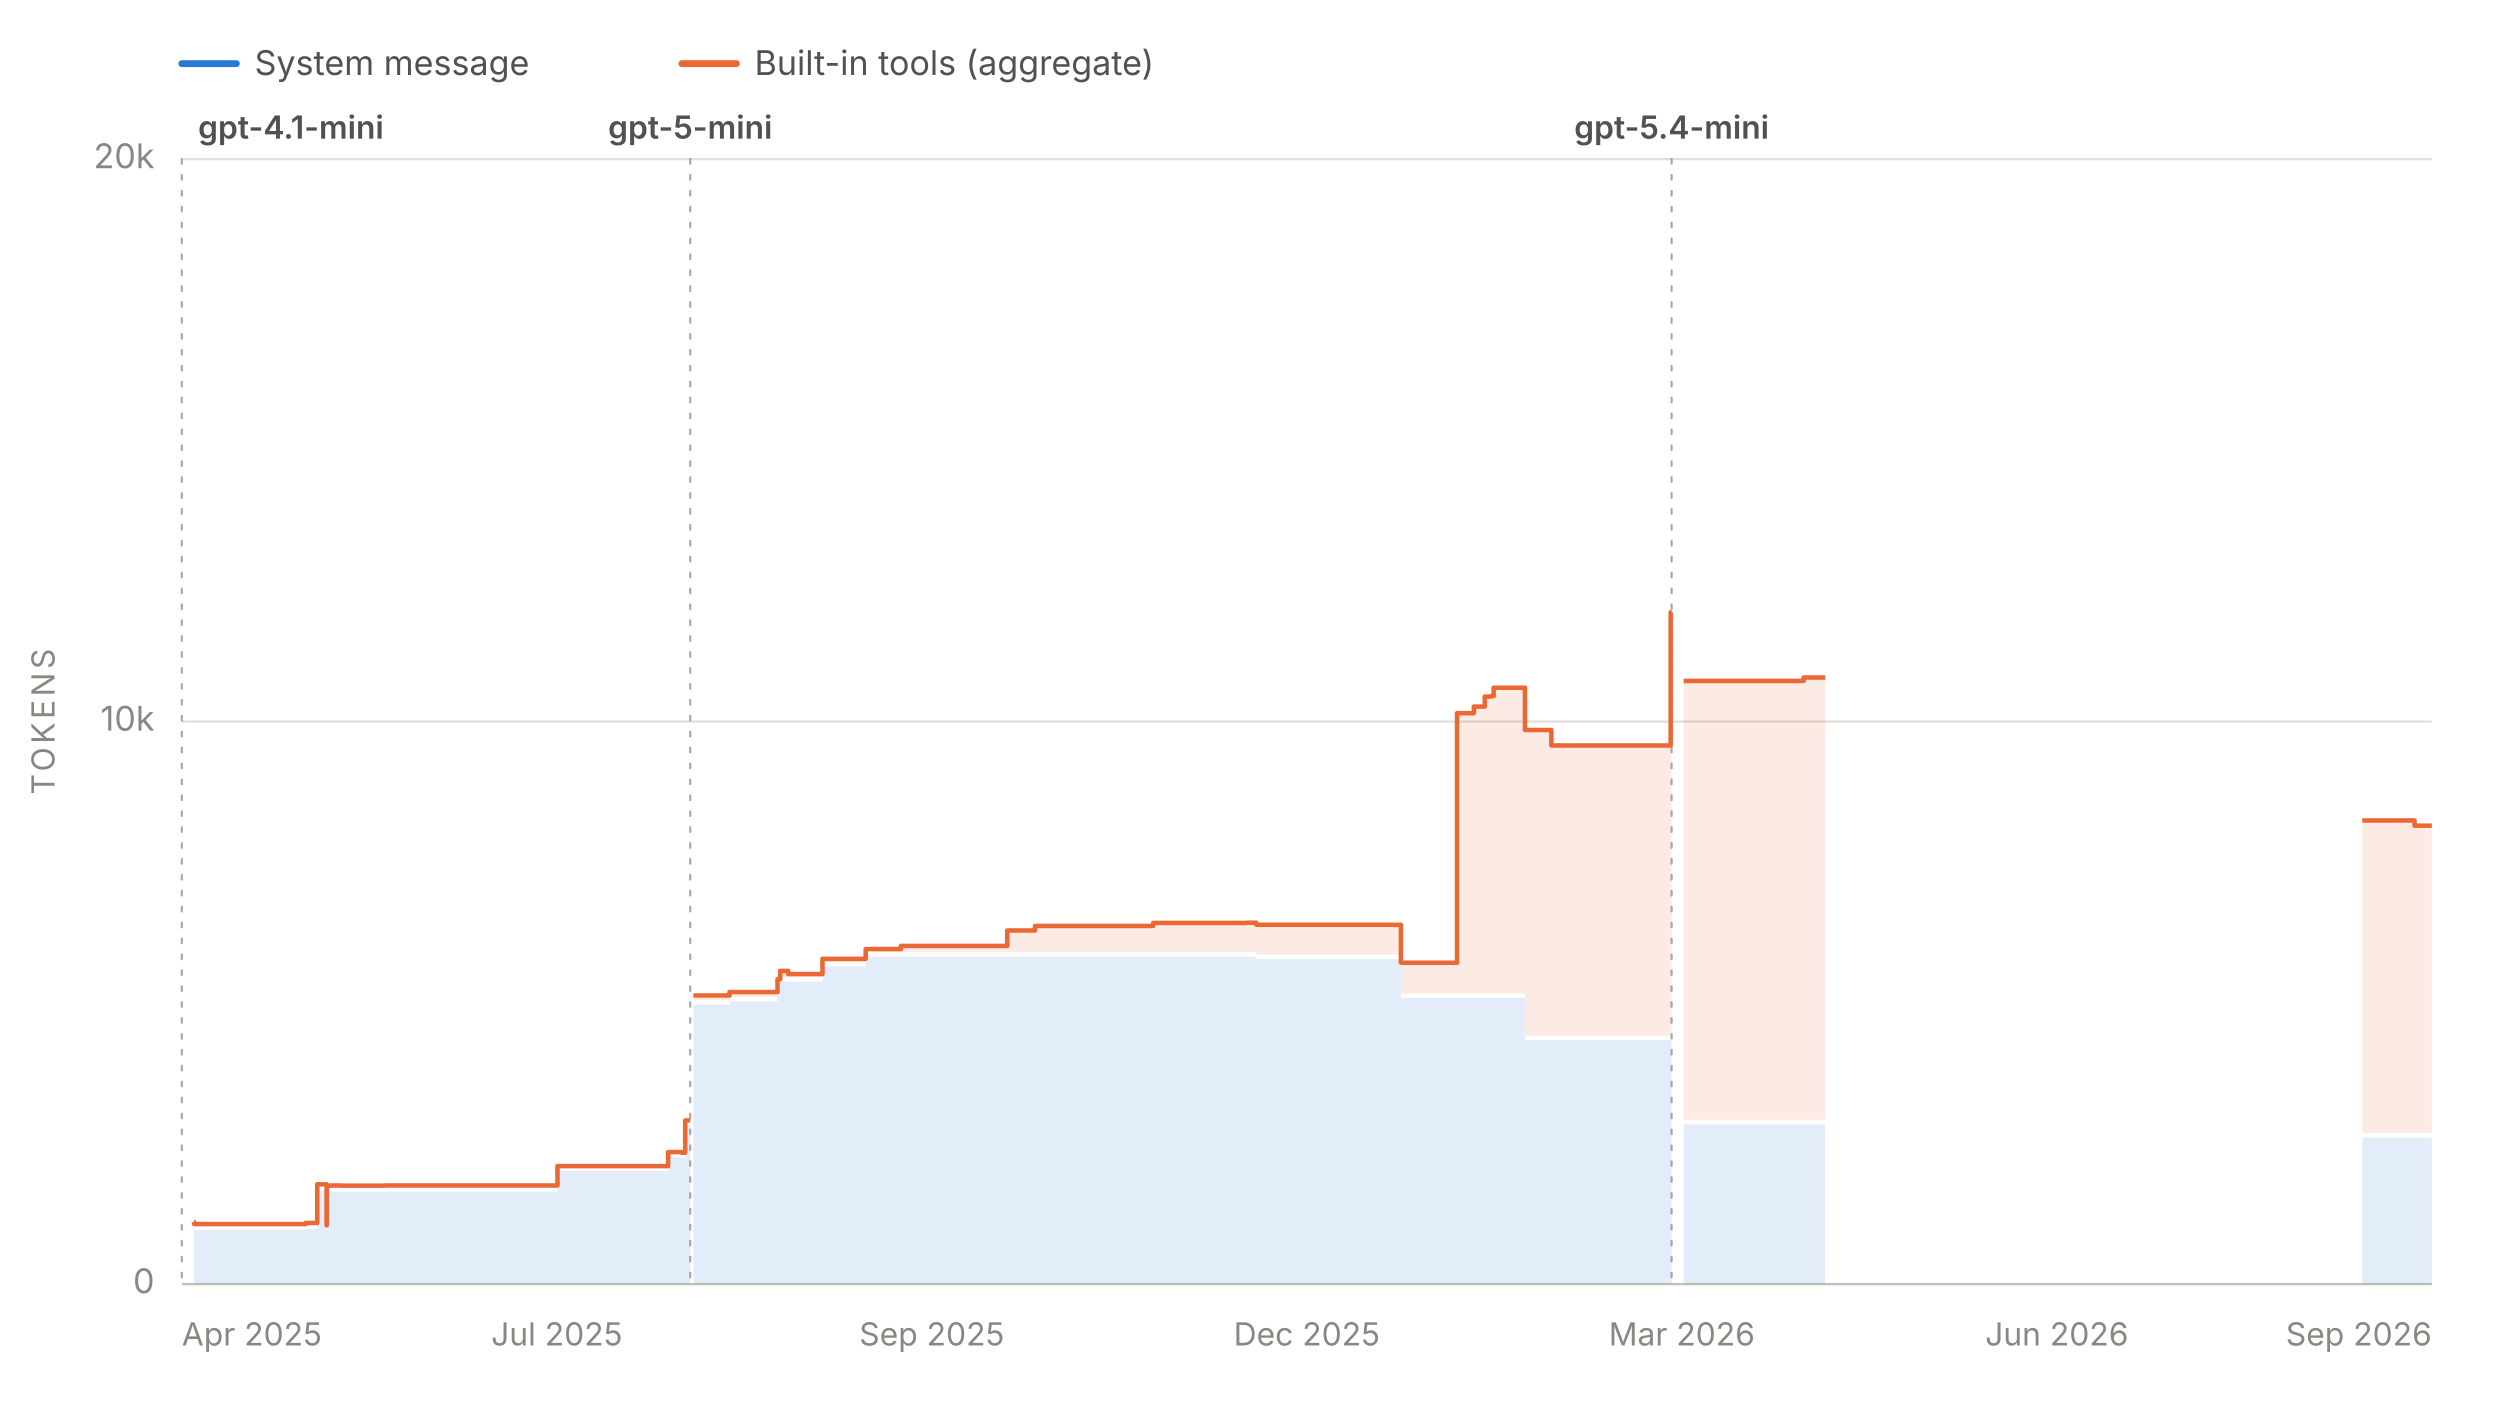
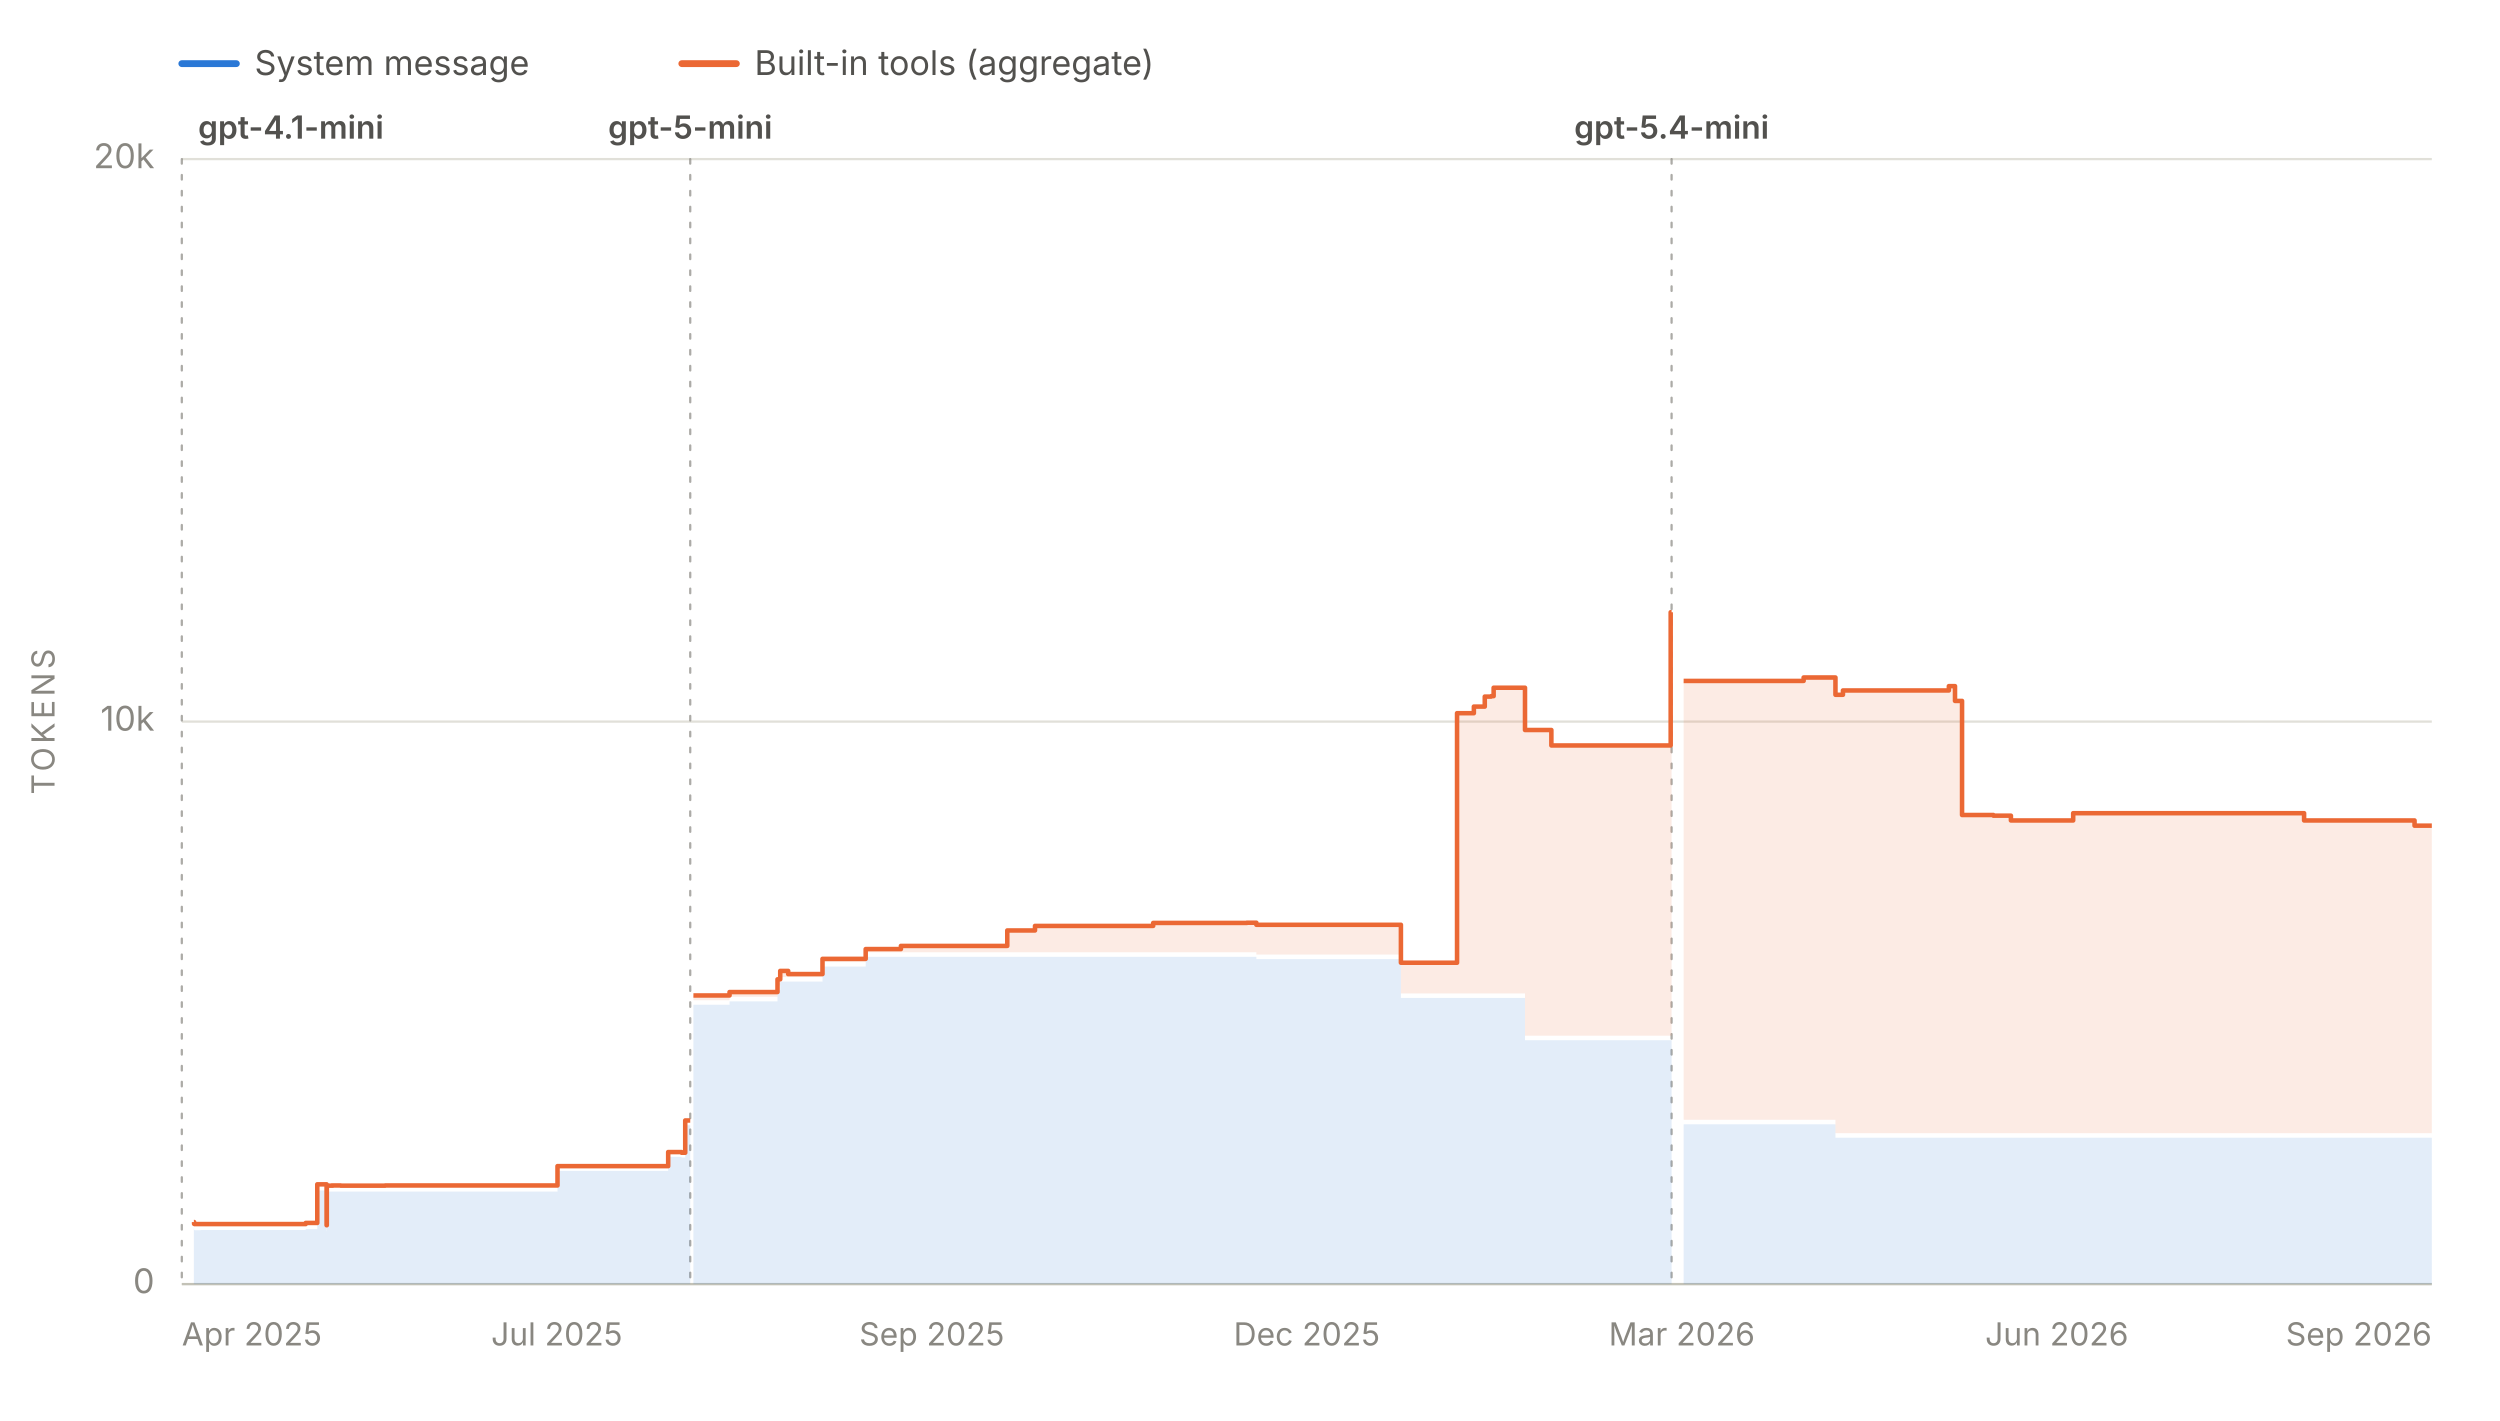
<svg xmlns="http://www.w3.org/2000/svg" viewBox="0 0 1100 625" width="1100" height="625" role="img" aria-labelledby="chartTitle chartDesc" font-family="system-ui, -apple-system, 'Segoe UI', sans-serif">
  <line x1="80" y1="28" x2="104" y2="28" stroke="#2a78d6" stroke-width="3" stroke-linecap="round" />
  <text x="112" y="33" font-size="15" fill="#52514e">System message</text>
  <line x1="300" y1="28" x2="324" y2="28" stroke="#eb6834" stroke-width="3" stroke-linecap="round" />
  <text x="332" y="33" font-size="15" fill="#52514e">Built-in tools (aggregate)</text>
  <line x1="80" y1="565.0" x2="1070" y2="565.0" stroke="#e1e0d9" stroke-width="1" />
  <text x="68" y="569.0" font-size="15" fill="#898781" text-anchor="end">0</text>
  <line x1="80" y1="317.5" x2="1070" y2="317.5" stroke="#e1e0d9" stroke-width="1" />
  <text x="68" y="321.5" font-size="15" fill="#898781" text-anchor="end">10k</text>
  <line x1="80" y1="70.0" x2="1070" y2="70.0" stroke="#e1e0d9" stroke-width="1" />
  <text x="68" y="74.0" font-size="15" fill="#898781" text-anchor="end">20k</text>
  <text x="24" y="317.5" font-size="14" fill="#898781" text-anchor="middle" letter-spacing="1.5" transform="rotate(-90 24 317.5)">TOKENS</text>
  <line x1="80" y1="565" x2="1070" y2="565" stroke="#c3c2b7" stroke-width="1" />
  <text x="80.0" y="592" font-size="14" fill="#898781" text-anchor="start">Apr 2025</text>
  <text x="245.0" y="592" font-size="14" fill="#898781" text-anchor="middle">Jul 2025</text>
  <text x="410.0" y="592" font-size="14" fill="#898781" text-anchor="middle">Sep 2025</text>
  <text x="575.0" y="592" font-size="14" fill="#898781" text-anchor="middle">Dec 2025</text>
  <text x="740.0" y="592" font-size="14" fill="#898781" text-anchor="middle">Mar 2026</text>
  <text x="905.0" y="592" font-size="14" fill="#898781" text-anchor="middle">Jun 2026</text>
  <text x="1070.0" y="592" font-size="14" fill="#898781" text-anchor="end">Sep 2026</text>
  <g data-release-date="2025-04-14">
    <line x1="80.0" y1="70" x2="80.0" y2="565" stroke="#898781" stroke-width="1" stroke-dasharray="2,5" stroke-linecap="round" opacity="0.7" />
    <text x="128.0" y="61.0" font-size="14" font-weight="600" fill="#52514e" text-anchor="middle">gpt-4.1-mini</text>
  </g>
  <g data-release-date="2025-08-07">
    <line x1="303.7" y1="70" x2="303.7" y2="565" stroke="#898781" stroke-width="1" stroke-dasharray="2,5" stroke-linecap="round" opacity="0.7" />
    <text x="303.7" y="61.0" font-size="14" font-weight="600" fill="#52514e" text-anchor="middle">gpt-5-mini</text>
  </g>
  <g data-release-date="2026-03-17">
    <line x1="735.5" y1="70" x2="735.5" y2="565" stroke="#898781" stroke-width="1" stroke-dasharray="2,5" stroke-linecap="round" opacity="0.7" />
    <text x="735.5" y="61.0" font-size="14" font-weight="600" fill="#52514e" text-anchor="middle">gpt-5.4-mini</text>
  </g>
  <g data-selected-models="gpt-4.1-mini">
    <path d="M 85.3 565.0 L 85.3 540.4 L 85.3 540.4 L 85.3 540.4 L 85.3 540.4 L 85.3 540.4 L 85.4 540.4 L 85.4 540.4 L 85.4 540.4 L 85.4 541.2 L 85.6 541.2 L 85.6 541.3 L 85.7 541.3 L 85.7 541.3 L 88.3 541.3 L 88.3 541.2 L 88.3 541.2 L 88.3 541.2 L 88.3 541.2 L 88.3 541.2 L 95.4 541.2 L 95.4 541.2 L 96.3 541.2 L 96.3 541.2 L 97.3 541.2 L 97.3 541.2 L 103.4 541.2 L 103.4 541.2 L 113.1 541.2 L 113.1 541.2 L 116.6 541.2 L 116.6 541.2 L 134.5 541.2 L 134.5 540.8 L 139.6 540.8 L 139.6 523.8 L 139.8 523.8 L 139.8 523.8 L 143.5 523.8 L 143.5 523.8 L 143.7 523.8 L 143.7 541.7 L 143.8 541.7 L 143.8 541.7 L 143.8 541.7 L 143.8 524.3 L 144.3 524.3 L 144.3 524.3 L 146.0 524.3 L 146.0 524.3 L 146.1 524.3 L 146.1 524.3 L 146.1 524.3 L 146.1 524.3 L 146.5 524.3 L 146.5 524.3 L 146.5 524.3 L 146.5 524.3 L 149.9 524.3 L 149.9 524.3 L 169.5 524.3 L 169.5 524.3 L 245.3 524.3 L 245.3 515.2 L 245.9 515.2 L 245.9 515.2 L 248.6 515.2 L 248.6 515.2 L 251.0 515.2 L 251.0 515.2 L 255.1 515.2 L 255.1 515.2 L 258.4 515.2 L 258.4 515.2 L 266.8 515.2 L 266.8 515.2 L 274.6 515.2 L 274.6 515.2 L 278.3 515.2 L 278.3 515.2 L 294.0 515.2 L 294.0 509.0 L 299.9 509.0 L 299.9 509.3 L 301.5 509.3 L 301.5 495.1 L 303.1 495.1 L 303.1 495.1 L 303.7 495.1 L 303.7 495.1 L 303.7 565.0 Z" fill="#2a78d6" fill-opacity="0.13" stroke="none" />
    <path d="M 85.3 538.4 L 85.3 537.7 L 85.3 537.7 L 85.3 537.7 L 85.3 537.7 L 85.3 537.7 L 85.4 537.7 L 85.4 537.7 L 85.4 537.7 L 85.4 538.5 L 85.6 538.5 L 85.6 538.6 L 85.7 538.6 L 85.7 538.6 L 88.3 538.6 L 88.3 538.6 L 88.3 538.6 L 88.3 538.6 L 88.3 538.6 L 88.3 538.6 L 95.4 538.6 L 95.4 538.6 L 96.3 538.6 L 96.3 538.6 L 97.3 538.6 L 97.3 538.6 L 103.4 538.6 L 103.4 538.6 L 113.1 538.6 L 113.1 538.6 L 116.6 538.6 L 116.6 538.6 L 134.5 538.6 L 134.5 538.1 L 139.6 538.1 L 139.6 521.1 L 139.8 521.1 L 139.8 521.1 L 143.5 521.1 L 143.5 521.1 L 143.7 521.1 L 143.7 539.1 L 143.8 539.1 L 143.8 539.1 L 143.8 539.1 L 143.8 521.6 L 144.3 521.6 L 144.3 521.7 L 146.0 521.7 L 146.0 521.6 L 146.1 521.6 L 146.1 521.6 L 146.1 521.6 L 146.1 521.7 L 146.5 521.7 L 146.5 521.7 L 146.5 521.7 L 146.5 521.6 L 149.9 521.6 L 149.9 521.7 L 169.5 521.7 L 169.5 521.6 L 245.3 521.6 L 245.3 513.1 L 245.9 513.1 L 245.9 513.1 L 248.6 513.1 L 248.6 513.1 L 251.0 513.1 L 251.0 513.1 L 255.1 513.1 L 255.1 513.1 L 258.4 513.1 L 258.4 513.1 L 266.8 513.1 L 266.8 513.1 L 274.6 513.1 L 274.6 513.1 L 278.3 513.1 L 278.3 513.1 L 294.0 513.1 L 294.0 506.9 L 299.9 506.9 L 299.9 507.2 L 301.5 507.2 L 301.5 493.0 L 303.1 493.0 L 303.1 493.0 L 303.7 493.0 L 303.7 493.0 L 303.7 493.1 L 303.7 493.1 L 303.1 493.1 L 303.1 493.1 L 301.5 493.1 L 301.5 507.3 L 299.9 507.3 L 299.9 507.0 L 294.0 507.0 L 294.0 513.2 L 278.3 513.2 L 278.3 513.2 L 274.6 513.2 L 274.6 513.2 L 266.8 513.2 L 266.8 513.2 L 258.4 513.2 L 258.4 513.2 L 255.1 513.2 L 255.1 513.2 L 251.0 513.2 L 251.0 513.2 L 248.6 513.2 L 248.6 513.2 L 245.9 513.2 L 245.9 513.2 L 245.3 513.2 L 245.3 522.3 L 169.5 522.3 L 169.5 522.3 L 149.9 522.3 L 149.9 522.3 L 146.5 522.3 L 146.5 522.3 L 146.5 522.3 L 146.5 522.3 L 146.1 522.3 L 146.1 522.3 L 146.1 522.3 L 146.1 522.3 L 146.0 522.3 L 146.0 522.3 L 144.3 522.3 L 144.3 522.3 L 143.8 522.3 L 143.8 539.7 L 143.8 539.7 L 143.8 539.7 L 143.7 539.7 L 143.7 521.8 L 143.5 521.8 L 143.5 521.8 L 139.8 521.8 L 139.8 521.8 L 139.6 521.8 L 139.6 538.8 L 134.5 538.8 L 134.5 539.2 L 116.6 539.2 L 116.6 539.2 L 113.1 539.2 L 113.1 539.2 L 103.4 539.2 L 103.4 539.2 L 97.3 539.2 L 97.3 539.2 L 96.3 539.2 L 96.3 539.2 L 95.4 539.2 L 95.4 539.2 L 88.3 539.2 L 88.3 539.2 L 88.3 539.2 L 88.3 539.2 L 88.3 539.2 L 88.3 539.3 L 85.7 539.3 L 85.7 539.3 L 85.6 539.3 L 85.6 539.2 L 85.4 539.2 L 85.4 538.4 L 85.4 538.4 L 85.4 538.4 L 85.3 538.4 L 85.3 538.4 L 85.3 538.4 L 85.3 538.4 L 85.3 538.4 Z" fill="#eb6834" fill-opacity="0.13" stroke="none" />
    <path d="M 85.3 537.7 L 85.3 537.7 L 85.3 537.7 L 85.3 537.7 L 85.3 537.7 L 85.4 537.7 L 85.4 537.7 L 85.4 537.7 L 85.4 538.5 L 85.6 538.5 L 85.6 538.6 L 85.7 538.6 L 85.7 538.6 L 88.3 538.6 L 88.3 538.6 L 88.3 538.6 L 88.3 538.6 L 88.3 538.6 L 88.3 538.6 L 95.4 538.6 L 95.4 538.6 L 96.3 538.6 L 96.3 538.6 L 97.3 538.6 L 97.3 538.6 L 103.4 538.6 L 103.4 538.6 L 113.1 538.6 L 113.1 538.6 L 116.6 538.6 L 116.6 538.6 L 134.5 538.6 L 134.5 538.1 L 139.6 538.1 L 139.6 521.1 L 139.8 521.1 L 139.8 521.1 L 143.5 521.1 L 143.5 521.1 L 143.7 521.1 L 143.7 539.1 L 143.8 539.1 L 143.8 539.1 L 143.8 539.1 L 143.8 521.6 L 144.3 521.6 L 144.3 521.7 L 146.0 521.7 L 146.0 521.6 L 146.1 521.6 L 146.1 521.6 L 146.1 521.6 L 146.1 521.7 L 146.5 521.7 L 146.5 521.7 L 146.5 521.7 L 146.5 521.6 L 149.9 521.6 L 149.9 521.7 L 169.5 521.7 L 169.5 521.6 L 245.3 521.6 L 245.3 513.1 L 245.9 513.1 L 245.9 513.1 L 248.6 513.1 L 248.6 513.1 L 251.0 513.1 L 251.0 513.1 L 255.1 513.1 L 255.1 513.1 L 258.4 513.1 L 258.4 513.1 L 266.8 513.1 L 266.8 513.1 L 274.6 513.1 L 274.6 513.1 L 278.3 513.1 L 278.3 513.1 L 294.0 513.1 L 294.0 506.9 L 299.9 506.9 L 299.9 507.2 L 301.5 507.2 L 301.5 493.0 L 303.1 493.0 L 303.1 493.0 L 303.7 493.0 L 303.7 493.0" fill="none" stroke="#eb6834" stroke-width="2" stroke-linejoin="round" />
  </g>
  <g data-selected-models="gpt-5-mini-2025-08-07">
    <path d="M 305.1 565.0 L 305.1 442.1 L 305.8 442.1 L 305.8 442.1 L 307.7 442.1 L 307.7 442.1 L 313.8 442.1 L 313.8 442.1 L 321.0 442.1 L 321.0 440.6 L 329.5 440.6 L 329.5 440.6 L 342.1 440.6 L 342.1 435.6 L 343.3 435.6 L 343.3 431.9 L 346.8 431.9 L 346.8 431.9 L 347.0 431.9 L 347.0 431.9 L 356.1 431.9 L 356.1 431.9 L 357.8 431.9 L 357.8 431.9 L 361.9 431.9 L 361.9 425.3 L 367.7 425.3 L 367.7 425.3 L 371.2 425.3 L 371.2 425.3 L 371.4 425.3 L 371.4 425.3 L 371.6 425.3 L 371.6 425.3 L 380.9 425.3 L 380.9 421.0 L 384.9 421.0 L 384.9 421.0 L 387.1 421.0 L 387.1 421.0 L 396.4 421.0 L 396.4 421.0 L 398.4 421.0 L 398.4 421.0 L 402.4 421.0 L 402.4 421.0 L 415.9 421.0 L 415.9 421.0 L 422.0 421.0 L 422.0 421.0 L 426.4 421.0 L 426.4 421.0 L 443.2 421.0 L 443.2 421.0 L 455.4 421.0 L 455.4 421.0 L 456.9 421.0 L 456.9 421.0 L 459.1 421.0 L 459.1 421.0 L 468.6 421.0 L 468.6 421.0 L 469.1 421.0 L 469.1 421.0 L 478.3 421.0 L 478.3 421.0 L 478.4 421.0 L 478.4 421.0 L 484.1 421.0 L 484.1 421.0 L 488.3 421.0 L 488.3 421.0 L 495.8 421.0 L 495.8 421.0 L 507.4 421.0 L 507.4 421.0 L 507.6 421.0 L 507.6 421.0 L 509.2 421.0 L 509.2 421.0 L 511.3 421.0 L 511.3 421.0 L 533.1 421.0 L 533.1 421.0 L 536.6 421.0 L 536.6 421.0 L 545.2 421.0 L 545.2 421.0 L 548.6 421.0 L 548.6 421.0 L 550.3 421.0 L 550.3 421.0 L 552.8 421.0 L 552.8 422.0 L 558.4 422.0 L 558.4 422.0 L 563.8 422.0 L 563.8 422.0 L 564.0 422.0 L 564.0 422.0 L 565.9 422.0 L 565.9 422.0 L 568.7 422.0 L 568.7 422.0 L 600.9 422.0 L 600.9 422.0 L 601.3 422.0 L 601.3 422.0 L 606.8 422.0 L 606.8 422.0 L 616.4 422.0 L 616.4 439.1 L 617.0 439.1 L 617.0 439.1 L 618.3 439.1 L 618.3 439.1 L 618.9 439.1 L 618.9 439.1 L 620.0 439.1 L 620.0 439.1 L 630.1 439.1 L 630.1 439.1 L 632.2 439.1 L 632.2 439.1 L 637.6 439.1 L 637.6 439.1 L 637.7 439.1 L 637.7 439.1 L 641.1 439.1 L 641.1 439.1 L 648.5 439.1 L 648.5 439.1 L 653.3 439.1 L 653.3 439.1 L 656.1 439.1 L 656.1 439.1 L 657.2 439.1 L 657.2 439.1 L 658.1 439.1 L 658.1 439.1 L 659.1 439.1 L 659.1 439.1 L 671.0 439.1 L 671.0 457.7 L 672.8 457.7 L 672.8 457.7 L 672.9 457.7 L 672.9 457.7 L 682.6 457.7 L 682.6 457.7 L 682.9 457.7 L 682.9 457.7 L 683.5 457.7 L 683.5 457.7 L 698.0 457.7 L 698.0 457.7 L 700.4 457.7 L 700.4 457.7 L 707.8 457.7 L 707.8 457.7 L 712.3 457.7 L 712.3 457.7 L 713.7 457.7 L 713.7 457.7 L 719.7 457.7 L 719.7 457.7 L 722.3 457.7 L 722.3 457.7 L 723.8 457.7 L 723.8 457.7 L 735.1 457.7 L 735.1 457.7 L 735.5 457.7 L 735.5 457.7 L 735.5 565.0 Z" fill="#2a78d6" fill-opacity="0.13" stroke="none" />
    <path d="M 305.1 440.1 L 305.1 438.0 L 305.8 438.0 L 305.8 438.0 L 307.7 438.0 L 307.7 438.0 L 313.8 438.0 L 313.8 438.0 L 321.0 438.0 L 321.0 436.5 L 329.5 436.5 L 329.5 436.5 L 342.1 436.5 L 342.1 430.9 L 343.3 430.9 L 343.3 427.2 L 346.8 427.2 L 346.8 428.6 L 347.0 428.6 L 347.0 428.6 L 356.1 428.6 L 356.1 428.6 L 357.8 428.6 L 357.8 428.6 L 361.9 428.6 L 361.9 421.9 L 367.7 421.9 L 367.7 421.9 L 371.2 421.9 L 371.2 421.9 L 371.4 421.9 L 371.4 421.9 L 371.6 421.9 L 371.6 421.9 L 380.9 421.9 L 380.9 417.6 L 384.9 417.6 L 384.9 417.6 L 387.1 417.6 L 387.1 417.6 L 396.4 417.6 L 396.4 416.2 L 398.4 416.2 L 398.4 416.2 L 402.4 416.2 L 402.4 416.2 L 415.9 416.2 L 415.9 416.2 L 422.0 416.2 L 422.0 416.2 L 426.4 416.2 L 426.4 416.2 L 443.2 416.2 L 443.2 409.4 L 455.4 409.4 L 455.4 407.4 L 456.9 407.4 L 456.9 407.4 L 459.1 407.4 L 459.1 407.4 L 468.6 407.4 L 468.6 407.4 L 469.1 407.4 L 469.1 407.4 L 478.3 407.4 L 478.3 407.4 L 478.4 407.4 L 478.4 407.4 L 484.1 407.4 L 484.1 407.4 L 488.3 407.4 L 488.3 407.4 L 495.8 407.4 L 495.8 407.4 L 507.4 407.4 L 507.4 406.1 L 507.6 406.1 L 507.6 406.1 L 509.2 406.1 L 509.2 406.1 L 511.3 406.1 L 511.3 406.1 L 533.1 406.1 L 533.1 406.1 L 536.6 406.1 L 536.6 406.1 L 545.2 406.1 L 545.2 406.1 L 548.6 406.1 L 548.6 406.0 L 550.3 406.0 L 550.3 406.0 L 552.8 406.0 L 552.8 406.9 L 558.4 406.9 L 558.4 406.9 L 563.8 406.9 L 563.8 406.9 L 564.0 406.9 L 564.0 406.9 L 565.9 406.9 L 565.9 406.9 L 568.7 406.9 L 568.7 406.9 L 600.9 406.9 L 600.9 406.9 L 601.3 406.9 L 601.3 406.9 L 606.8 406.9 L 606.8 406.9 L 616.4 406.9 L 616.4 423.6 L 617.0 423.6 L 617.0 423.6 L 618.3 423.6 L 618.3 423.6 L 618.9 423.6 L 618.9 423.6 L 620.0 423.6 L 620.0 423.6 L 630.1 423.6 L 630.1 423.6 L 632.2 423.6 L 632.2 423.6 L 637.6 423.6 L 637.6 423.6 L 637.7 423.6 L 637.7 423.6 L 641.1 423.6 L 641.1 313.8 L 648.5 313.8 L 648.5 310.9 L 653.3 310.9 L 653.3 306.5 L 656.1 306.5 L 656.1 306.3 L 657.2 306.3 L 657.2 302.6 L 658.1 302.6 L 658.1 302.6 L 659.1 302.6 L 659.1 302.6 L 671.0 302.6 L 671.0 321.2 L 672.8 321.2 L 672.8 321.2 L 672.9 321.2 L 672.9 321.2 L 682.6 321.2 L 682.6 328.0 L 682.9 328.0 L 682.9 328.0 L 683.5 328.0 L 683.5 328.0 L 698.0 328.0 L 698.0 328.0 L 700.4 328.0 L 700.4 328.0 L 707.8 328.0 L 707.8 328.0 L 712.3 328.0 L 712.3 328.0 L 713.7 328.0 L 713.7 328.0 L 719.7 328.0 L 719.7 328.0 L 722.3 328.0 L 722.3 328.0 L 723.8 328.0 L 723.8 328.0 L 735.1 328.0 L 735.1 269.4 L 735.5 269.4 L 735.5 269.4 L 735.5 455.7 L 735.5 455.7 L 735.1 455.7 L 735.1 455.7 L 723.8 455.7 L 723.8 455.7 L 722.3 455.7 L 722.3 455.7 L 719.7 455.7 L 719.7 455.7 L 713.7 455.7 L 713.7 455.7 L 712.3 455.7 L 712.3 455.7 L 707.8 455.7 L 707.8 455.7 L 700.4 455.7 L 700.4 455.7 L 698.0 455.7 L 698.0 455.7 L 683.5 455.7 L 683.5 455.7 L 682.9 455.7 L 682.9 455.7 L 682.6 455.7 L 682.6 455.7 L 672.9 455.7 L 672.9 455.7 L 672.8 455.7 L 672.8 455.7 L 671.0 455.7 L 671.0 437.1 L 659.1 437.1 L 659.1 437.1 L 658.1 437.1 L 658.1 437.1 L 657.2 437.1 L 657.2 437.1 L 656.1 437.1 L 656.1 437.1 L 653.3 437.1 L 653.3 437.1 L 648.5 437.1 L 648.5 437.1 L 641.1 437.1 L 641.1 437.1 L 637.7 437.1 L 637.7 437.1 L 637.6 437.1 L 637.6 437.1 L 632.2 437.1 L 632.2 437.1 L 630.1 437.1 L 630.1 437.1 L 620.0 437.1 L 620.0 437.1 L 618.9 437.1 L 618.9 437.1 L 618.3 437.1 L 618.3 437.1 L 617.0 437.1 L 617.0 437.1 L 616.4 437.1 L 616.4 420.0 L 606.8 420.0 L 606.8 420.0 L 601.3 420.0 L 601.3 420.0 L 600.9 420.0 L 600.9 420.0 L 568.7 420.0 L 568.7 420.0 L 565.9 420.0 L 565.9 420.0 L 564.0 420.0 L 564.0 420.0 L 563.8 420.0 L 563.8 420.0 L 558.4 420.0 L 558.4 420.0 L 552.8 420.0 L 552.8 419.0 L 550.3 419.0 L 550.3 419.0 L 548.6 419.0 L 548.6 419.0 L 545.2 419.0 L 545.2 419.0 L 536.6 419.0 L 536.6 419.0 L 533.1 419.0 L 533.1 419.0 L 511.3 419.0 L 511.3 419.0 L 509.2 419.0 L 509.2 419.0 L 507.6 419.0 L 507.6 419.0 L 507.4 419.0 L 507.4 419.0 L 495.8 419.0 L 495.8 419.0 L 488.3 419.0 L 488.3 419.0 L 484.1 419.0 L 484.1 419.0 L 478.4 419.0 L 478.4 419.0 L 478.3 419.0 L 478.3 419.0 L 469.1 419.0 L 469.1 419.0 L 468.6 419.0 L 468.6 419.0 L 459.1 419.0 L 459.1 419.0 L 456.9 419.0 L 456.9 419.0 L 455.4 419.0 L 455.4 419.0 L 443.2 419.0 L 443.2 419.0 L 426.4 419.0 L 426.4 419.0 L 422.0 419.0 L 422.0 419.0 L 415.9 419.0 L 415.9 419.0 L 402.4 419.0 L 402.4 419.0 L 398.4 419.0 L 398.4 419.0 L 396.4 419.0 L 396.4 419.0 L 387.1 419.0 L 387.1 419.0 L 384.9 419.0 L 384.9 419.0 L 380.9 419.0 L 380.9 423.3 L 371.6 423.3 L 371.6 423.3 L 371.4 423.3 L 371.4 423.3 L 371.2 423.3 L 371.2 423.3 L 367.7 423.3 L 367.7 423.3 L 361.9 423.3 L 361.9 429.9 L 357.8 429.9 L 357.8 429.9 L 356.1 429.9 L 356.1 429.9 L 347.0 429.9 L 347.0 429.9 L 346.8 429.9 L 346.8 429.9 L 343.3 429.9 L 343.3 433.6 L 342.1 433.6 L 342.1 438.6 L 329.5 438.6 L 329.5 438.6 L 321.0 438.6 L 321.0 440.1 L 313.8 440.1 L 313.8 440.1 L 307.7 440.1 L 307.7 440.1 L 305.8 440.1 L 305.8 440.1 L 305.1 440.1 Z" fill="#eb6834" fill-opacity="0.13" stroke="none" />
    <path d="M 305.1 438.0 L 305.8 438.0 L 305.8 438.0 L 307.7 438.0 L 307.7 438.0 L 313.8 438.0 L 313.8 438.0 L 321.0 438.0 L 321.0 436.5 L 329.5 436.5 L 329.5 436.5 L 342.1 436.5 L 342.1 430.9 L 343.3 430.9 L 343.3 427.2 L 346.8 427.2 L 346.8 428.6 L 347.0 428.6 L 347.0 428.6 L 356.1 428.6 L 356.1 428.6 L 357.8 428.6 L 357.8 428.6 L 361.9 428.6 L 361.9 421.9 L 367.7 421.9 L 367.7 421.9 L 371.2 421.9 L 371.2 421.9 L 371.4 421.9 L 371.4 421.9 L 371.6 421.9 L 371.6 421.9 L 380.9 421.9 L 380.9 417.6 L 384.9 417.6 L 384.9 417.6 L 387.1 417.6 L 387.1 417.6 L 396.4 417.6 L 396.4 416.2 L 398.4 416.2 L 398.4 416.2 L 402.4 416.2 L 402.4 416.2 L 415.9 416.2 L 415.9 416.2 L 422.0 416.2 L 422.0 416.2 L 426.4 416.2 L 426.4 416.2 L 443.2 416.2 L 443.2 409.4 L 455.4 409.4 L 455.4 407.4 L 456.9 407.4 L 456.9 407.4 L 459.1 407.4 L 459.1 407.4 L 468.6 407.4 L 468.6 407.4 L 469.1 407.4 L 469.1 407.4 L 478.3 407.4 L 478.3 407.4 L 478.4 407.4 L 478.4 407.4 L 484.1 407.4 L 484.1 407.4 L 488.3 407.4 L 488.3 407.4 L 495.8 407.4 L 495.8 407.4 L 507.4 407.4 L 507.4 406.1 L 507.6 406.1 L 507.6 406.1 L 509.2 406.1 L 509.2 406.1 L 511.3 406.1 L 511.3 406.1 L 533.1 406.1 L 533.1 406.1 L 536.6 406.1 L 536.6 406.1 L 545.2 406.1 L 545.2 406.1 L 548.6 406.1 L 548.6 406.0 L 550.3 406.0 L 550.3 406.0 L 552.8 406.0 L 552.8 406.9 L 558.4 406.9 L 558.4 406.9 L 563.8 406.9 L 563.8 406.9 L 564.0 406.9 L 564.0 406.9 L 565.9 406.9 L 565.9 406.9 L 568.7 406.9 L 568.7 406.9 L 600.9 406.9 L 600.9 406.9 L 601.3 406.9 L 601.3 406.9 L 606.8 406.9 L 606.8 406.9 L 616.4 406.9 L 616.4 423.6 L 617.0 423.6 L 617.0 423.6 L 618.3 423.6 L 618.3 423.6 L 618.9 423.6 L 618.9 423.6 L 620.0 423.6 L 620.0 423.6 L 630.1 423.6 L 630.1 423.6 L 632.2 423.6 L 632.2 423.6 L 637.6 423.6 L 637.6 423.6 L 637.7 423.6 L 637.7 423.6 L 641.1 423.6 L 641.1 313.8 L 648.5 313.8 L 648.5 310.9 L 653.3 310.9 L 653.3 306.5 L 656.1 306.5 L 656.1 306.3 L 657.2 306.3 L 657.2 302.6 L 658.1 302.6 L 658.1 302.6 L 659.1 302.6 L 659.1 302.6 L 671.0 302.6 L 671.0 321.2 L 672.8 321.2 L 672.8 321.2 L 672.9 321.2 L 672.9 321.2 L 682.6 321.2 L 682.6 328.0 L 682.9 328.0 L 682.9 328.0 L 683.5 328.0 L 683.5 328.0 L 698.0 328.0 L 698.0 328.0 L 700.4 328.0 L 700.4 328.0 L 707.8 328.0 L 707.8 328.0 L 712.3 328.0 L 712.3 328.0 L 713.7 328.0 L 713.7 328.0 L 719.7 328.0 L 719.7 328.0 L 722.3 328.0 L 722.3 328.0 L 723.8 328.0 L 723.8 328.0 L 735.1 328.0 L 735.1 269.4 L 735.5 269.4 L 735.5 269.4" fill="none" stroke="#eb6834" stroke-width="2" stroke-linejoin="round" />
  </g>
  <g data-selected-models="gpt-5.4-mini">
-     <path d="M 740.8 565.0 L 740.8 494.7 L 754.8 494.7 L 754.8 494.7 L 764.1 494.7 L 764.1 494.7 L 784.0 494.7 L 784.0 494.7 L 784.3 494.7 L 784.3 494.7 L 793.6 494.7 L 793.6 494.7 L 803.1 494.7 L 803.1 494.7 L 803.1 565.0 Z" fill="#2a78d6" fill-opacity="0.13" stroke="none" />
-     <path d="M 740.8 492.7 L 740.8 299.6 L 754.8 299.6 L 754.8 299.6 L 764.1 299.6 L 764.1 299.6 L 784.0 299.6 L 784.0 299.6 L 784.3 299.6 L 784.3 299.6 L 793.6 299.6 L 793.6 298.1 L 803.1 298.1 L 803.1 298.1 L 803.1 492.7 L 803.1 492.7 L 793.6 492.7 L 793.6 492.7 L 784.3 492.7 L 784.3 492.7 L 784.0 492.7 L 784.0 492.7 L 764.1 492.7 L 764.1 492.7 L 754.8 492.7 L 754.8 492.7 L 740.8 492.7 Z" fill="#eb6834" fill-opacity="0.13" stroke="none" />
-     <path d="M 740.8 299.6 L 754.8 299.6 L 754.8 299.6 L 764.1 299.6 L 764.1 299.6 L 784.0 299.6 L 784.0 299.6 L 784.3 299.6 L 784.3 299.6 L 793.6 299.6 L 793.6 298.1 L 803.1 298.1 L 803.1 298.1" fill="none" stroke="#eb6834" stroke-width="2" stroke-linejoin="round" />
-   </g>
-   <g data-selected-models="gpt-5.4-mini">
-     <path d="M 1039.4 565.0 L 1039.4 500.6 L 1040.7 500.6 L 1040.7 500.6 L 1046.8 500.6 L 1046.8 500.6 L 1052.3 500.6 L 1052.3 500.6 L 1052.9 500.6 L 1052.9 500.6 L 1057.3 500.6 L 1057.3 500.6 L 1062.4 500.6 L 1062.4 500.6 L 1064.1 500.6 L 1064.1 500.6 L 1066.3 500.6 L 1066.3 500.6 L 1067.9 500.6 L 1067.9 500.6 L 1068.2 500.6 L 1068.2 500.6 L 1069.7 500.6 L 1069.7 500.6 L 1070.0 500.6 L 1070.0 500.6 L 1070.0 565.0 Z" fill="#2a78d6" fill-opacity="0.13" stroke="none" />
-     <path d="M 1039.4 498.6 L 1039.4 361.0 L 1040.7 361.0 L 1040.7 361.0 L 1046.8 361.0 L 1046.8 361.0 L 1052.3 361.0 L 1052.3 361.0 L 1052.9 361.0 L 1052.9 361.0 L 1057.3 361.0 L 1057.3 361.0 L 1062.4 361.0 L 1062.4 363.3 L 1064.1 363.3 L 1064.1 363.3 L 1066.3 363.3 L 1066.3 363.3 L 1067.9 363.3 L 1067.9 363.3 L 1068.2 363.3 L 1068.2 363.3 L 1069.7 363.3 L 1069.7 363.3 L 1070.0 363.3 L 1070.0 363.3 L 1070.0 498.6 L 1070.0 498.6 L 1069.7 498.6 L 1069.7 498.6 L 1068.2 498.6 L 1068.2 498.6 L 1067.9 498.6 L 1067.9 498.6 L 1066.3 498.6 L 1066.3 498.6 L 1064.1 498.6 L 1064.1 498.6 L 1062.4 498.6 L 1062.4 498.6 L 1057.3 498.6 L 1057.3 498.6 L 1052.9 498.6 L 1052.9 498.6 L 1052.3 498.6 L 1052.3 498.6 L 1046.8 498.6 L 1046.8 498.6 L 1040.7 498.6 L 1040.7 498.6 L 1039.4 498.6 Z" fill="#eb6834" fill-opacity="0.13" stroke="none" />
-     <path d="M 1039.4 361.0 L 1040.7 361.0 L 1040.7 361.0 L 1046.8 361.0 L 1046.8 361.0 L 1052.3 361.0 L 1052.3 361.0 L 1052.9 361.0 L 1052.9 361.0 L 1057.3 361.0 L 1057.3 361.0 L 1062.4 361.0 L 1062.4 363.3 L 1064.1 363.3 L 1064.1 363.3 L 1066.3 363.3 L 1066.3 363.3 L 1067.9 363.3 L 1067.9 363.3 L 1068.2 363.3 L 1068.2 363.3 L 1069.7 363.3 L 1069.7 363.3 L 1070.0 363.3 L 1070.0 363.3" fill="none" stroke="#eb6834" stroke-width="2" stroke-linejoin="round" />
+     <path d="M 740.8 565.0 L 740.8 494.7 L 754.8 494.7 L 754.8 494.7 L 764.1 494.7 L 764.1 494.7 L 784.0 494.7 L 784.0 494.7 L 784.3 494.7 L 784.3 494.7 L 793.6 494.7 L 793.6 494.7 L 803.1 494.7 L 803.1 494.7 L 807.6 494.7 L 807.6 500.6 L 808.9 500.6 L 808.9 500.6 L 810.9 500.6 L 810.9 500.6 L 822.4 500.6 L 822.4 500.6 L 836.1 500.6 L 836.1 500.6 L 838.5 500.6 L 838.5 500.6 L 857.5 500.6 L 857.5 500.6 L 860.2 500.6 L 860.2 500.6 L 863.3 500.6 L 863.3 500.6 L 873.2 500.6 L 873.2 500.6 L 877.1 500.6 L 877.1 500.6 L 884.8 500.6 L 884.8 500.6 L 889.3 500.6 L 889.3 500.6 L 898.8 500.6 L 898.8 500.6 L 900.5 500.6 L 900.5 500.6 L 912.2 500.6 L 912.2 500.6 L 916.8 500.6 L 916.8 500.6 L 926.0 500.6 L 926.0 500.6 L 930.0 500.6 L 930.0 500.6 L 930.6 500.6 L 930.6 500.6 L 933.7 500.6 L 933.7 500.6 L 938.2 500.6 L 938.2 500.6 L 941.8 500.6 L 941.8 500.6 L 955.4 500.6 L 955.4 500.6 L 958.6 500.6 L 958.6 500.6 L 959.1 500.6 L 959.1 500.6 L 965.4 500.6 L 965.4 500.6 L 965.5 500.6 L 965.5 500.6 L 967.4 500.6 L 967.4 500.6 L 971.1 500.6 L 971.1 500.6 L 975.8 500.6 L 975.8 500.6 L 982.0 500.6 L 982.0 500.6 L 996.3 500.6 L 996.3 500.6 L 1011.0 500.6 L 1011.0 500.6 L 1013.8 500.6 L 1013.8 500.6 L 1039.4 500.6 L 1039.4 500.6 L 1040.7 500.6 L 1040.7 500.6 L 1046.8 500.6 L 1046.8 500.6 L 1052.3 500.6 L 1052.3 500.6 L 1052.9 500.6 L 1052.9 500.6 L 1057.3 500.6 L 1057.3 500.6 L 1062.4 500.6 L 1062.4 500.6 L 1064.1 500.6 L 1064.1 500.6 L 1066.3 500.6 L 1066.3 500.6 L 1067.9 500.6 L 1067.9 500.6 L 1068.2 500.6 L 1068.2 500.6 L 1069.7 500.6 L 1069.7 500.6 L 1070.0 500.6 L 1070.0 500.6 L 1070.0 565.0 Z" fill="#2a78d6" fill-opacity="0.13" stroke="none" />
+     <path d="M 740.8 492.7 L 740.8 299.6 L 754.8 299.6 L 754.8 299.6 L 764.1 299.6 L 764.1 299.6 L 784.0 299.6 L 784.0 299.6 L 784.3 299.6 L 784.3 299.6 L 793.6 299.6 L 793.6 298.1 L 803.1 298.1 L 803.1 298.1 L 807.6 298.1 L 807.6 305.7 L 808.9 305.7 L 808.9 305.7 L 810.9 305.7 L 810.9 303.8 L 822.4 303.8 L 822.4 303.8 L 836.1 303.8 L 836.1 303.8 L 838.5 303.8 L 838.5 303.8 L 857.5 303.8 L 857.5 301.9 L 860.2 301.9 L 860.2 308.4 L 863.3 308.4 L 863.3 358.6 L 873.2 358.6 L 873.2 358.6 L 877.1 358.6 L 877.1 358.9 L 884.8 358.9 L 884.8 361.0 L 889.3 361.0 L 889.3 361.0 L 898.8 361.0 L 898.8 361.0 L 900.5 361.0 L 900.5 361.0 L 912.2 361.0 L 912.2 357.8 L 916.8 357.8 L 916.8 357.8 L 926.0 357.8 L 926.0 357.8 L 930.0 357.8 L 930.0 357.8 L 930.6 357.8 L 930.6 357.8 L 933.7 357.8 L 933.7 357.8 L 938.2 357.8 L 938.2 357.8 L 941.8 357.8 L 941.8 357.8 L 955.4 357.8 L 955.4 357.8 L 958.6 357.8 L 958.6 357.8 L 959.1 357.8 L 959.1 357.8 L 965.4 357.8 L 965.4 357.8 L 965.5 357.8 L 965.5 357.8 L 967.4 357.8 L 967.4 357.8 L 971.1 357.8 L 971.1 357.8 L 975.8 357.8 L 975.8 357.8 L 982.0 357.8 L 982.0 357.8 L 996.3 357.8 L 996.3 357.8 L 1011.0 357.8 L 1011.0 357.8 L 1013.8 357.8 L 1013.8 361.0 L 1039.4 361.0 L 1039.4 361.0 L 1040.7 361.0 L 1040.7 361.0 L 1046.8 361.0 L 1046.8 361.0 L 1052.3 361.0 L 1052.3 361.0 L 1052.9 361.0 L 1052.9 361.0 L 1057.3 361.0 L 1057.3 361.0 L 1062.4 361.0 L 1062.4 363.3 L 1064.1 363.3 L 1064.1 363.3 L 1066.3 363.3 L 1066.3 363.3 L 1067.9 363.3 L 1067.9 363.3 L 1068.2 363.3 L 1068.2 363.3 L 1069.7 363.3 L 1069.7 363.3 L 1070.0 363.3 L 1070.0 363.3 L 1070.0 498.6 L 1070.0 498.6 L 1069.7 498.6 L 1069.7 498.6 L 1068.2 498.6 L 1068.2 498.6 L 1067.9 498.6 L 1067.9 498.6 L 1066.3 498.6 L 1066.3 498.6 L 1064.1 498.6 L 1064.1 498.6 L 1062.4 498.6 L 1062.4 498.6 L 1057.3 498.6 L 1057.3 498.6 L 1052.9 498.6 L 1052.9 498.6 L 1052.3 498.6 L 1052.3 498.6 L 1046.8 498.6 L 1046.8 498.6 L 1040.7 498.6 L 1040.7 498.6 L 1039.4 498.6 L 1039.4 498.6 L 1013.8 498.6 L 1013.8 498.6 L 1011.0 498.6 L 1011.0 498.6 L 996.3 498.6 L 996.3 498.6 L 982.0 498.6 L 982.0 498.6 L 975.8 498.6 L 975.8 498.6 L 971.1 498.6 L 971.1 498.6 L 967.4 498.6 L 967.4 498.6 L 965.5 498.6 L 965.5 498.6 L 965.4 498.6 L 965.4 498.6 L 959.1 498.6 L 959.1 498.6 L 958.6 498.6 L 958.6 498.6 L 955.4 498.6 L 955.4 498.6 L 941.8 498.6 L 941.8 498.6 L 938.2 498.6 L 938.2 498.6 L 933.7 498.6 L 933.7 498.6 L 930.6 498.6 L 930.6 498.6 L 930.0 498.6 L 930.0 498.6 L 926.0 498.6 L 926.0 498.6 L 916.8 498.6 L 916.8 498.6 L 912.2 498.6 L 912.2 498.6 L 900.5 498.6 L 900.5 498.6 L 898.8 498.6 L 898.8 498.6 L 889.3 498.6 L 889.3 498.6 L 884.8 498.6 L 884.8 498.6 L 877.1 498.6 L 877.1 498.6 L 873.2 498.6 L 873.2 498.6 L 863.3 498.6 L 863.3 498.6 L 860.2 498.6 L 860.2 498.6 L 857.5 498.6 L 857.5 498.6 L 838.5 498.6 L 838.5 498.6 L 836.1 498.6 L 836.1 498.6 L 822.4 498.6 L 822.4 498.6 L 810.9 498.6 L 810.9 498.6 L 808.9 498.6 L 808.9 498.6 L 807.6 498.6 L 807.6 492.7 L 803.1 492.7 L 803.1 492.7 L 793.6 492.7 L 793.6 492.7 L 784.3 492.7 L 784.3 492.7 L 784.0 492.7 L 784.0 492.7 L 764.1 492.7 L 764.1 492.7 L 754.8 492.7 L 754.8 492.7 L 740.8 492.7 Z" fill="#eb6834" fill-opacity="0.13" stroke="none" />
+     <path d="M 740.8 299.6 L 754.8 299.6 L 754.8 299.6 L 764.1 299.6 L 764.1 299.6 L 784.0 299.6 L 784.0 299.6 L 784.3 299.6 L 784.3 299.6 L 793.6 299.6 L 793.6 298.1 L 803.1 298.1 L 803.1 298.1 L 807.6 298.1 L 807.6 305.7 L 808.9 305.7 L 808.9 305.7 L 810.9 305.7 L 810.9 303.8 L 822.4 303.8 L 822.4 303.8 L 836.1 303.8 L 836.1 303.8 L 838.5 303.8 L 838.5 303.8 L 857.5 303.8 L 857.5 301.9 L 860.2 301.9 L 860.2 308.4 L 863.3 308.4 L 863.3 358.6 L 873.2 358.6 L 873.2 358.6 L 877.1 358.6 L 877.1 358.9 L 884.8 358.9 L 884.8 361.0 L 889.3 361.0 L 889.3 361.0 L 898.8 361.0 L 898.8 361.0 L 900.5 361.0 L 900.5 361.0 L 912.2 361.0 L 912.2 357.8 L 916.8 357.8 L 916.8 357.8 L 926.0 357.8 L 926.0 357.8 L 930.0 357.8 L 930.0 357.8 L 930.6 357.8 L 930.6 357.8 L 933.7 357.8 L 933.7 357.8 L 938.2 357.8 L 938.2 357.8 L 941.8 357.8 L 941.8 357.8 L 955.4 357.8 L 955.4 357.8 L 958.6 357.8 L 958.6 357.8 L 959.1 357.8 L 959.1 357.8 L 965.4 357.8 L 965.4 357.8 L 965.5 357.8 L 965.5 357.8 L 967.4 357.8 L 967.4 357.8 L 971.1 357.8 L 971.1 357.8 L 975.8 357.8 L 975.8 357.8 L 982.0 357.8 L 982.0 357.8 L 996.3 357.8 L 996.3 357.8 L 1011.0 357.8 L 1011.0 357.8 L 1013.8 357.8 L 1013.8 361.0 L 1039.4 361.0 L 1039.4 361.0 L 1040.7 361.0 L 1040.7 361.0 L 1046.8 361.0 L 1046.8 361.0 L 1052.3 361.0 L 1052.3 361.0 L 1052.9 361.0 L 1052.9 361.0 L 1057.3 361.0 L 1057.3 361.0 L 1062.4 361.0 L 1062.4 363.3 L 1064.1 363.3 L 1064.1 363.3 L 1066.3 363.3 L 1066.3 363.3 L 1067.9 363.3 L 1067.9 363.3 L 1068.2 363.3 L 1068.2 363.3 L 1069.7 363.3 L 1069.7 363.3 L 1070.0 363.3 L 1070.0 363.3" fill="none" stroke="#eb6834" stroke-width="2" stroke-linejoin="round" />
  </g>
</svg>
